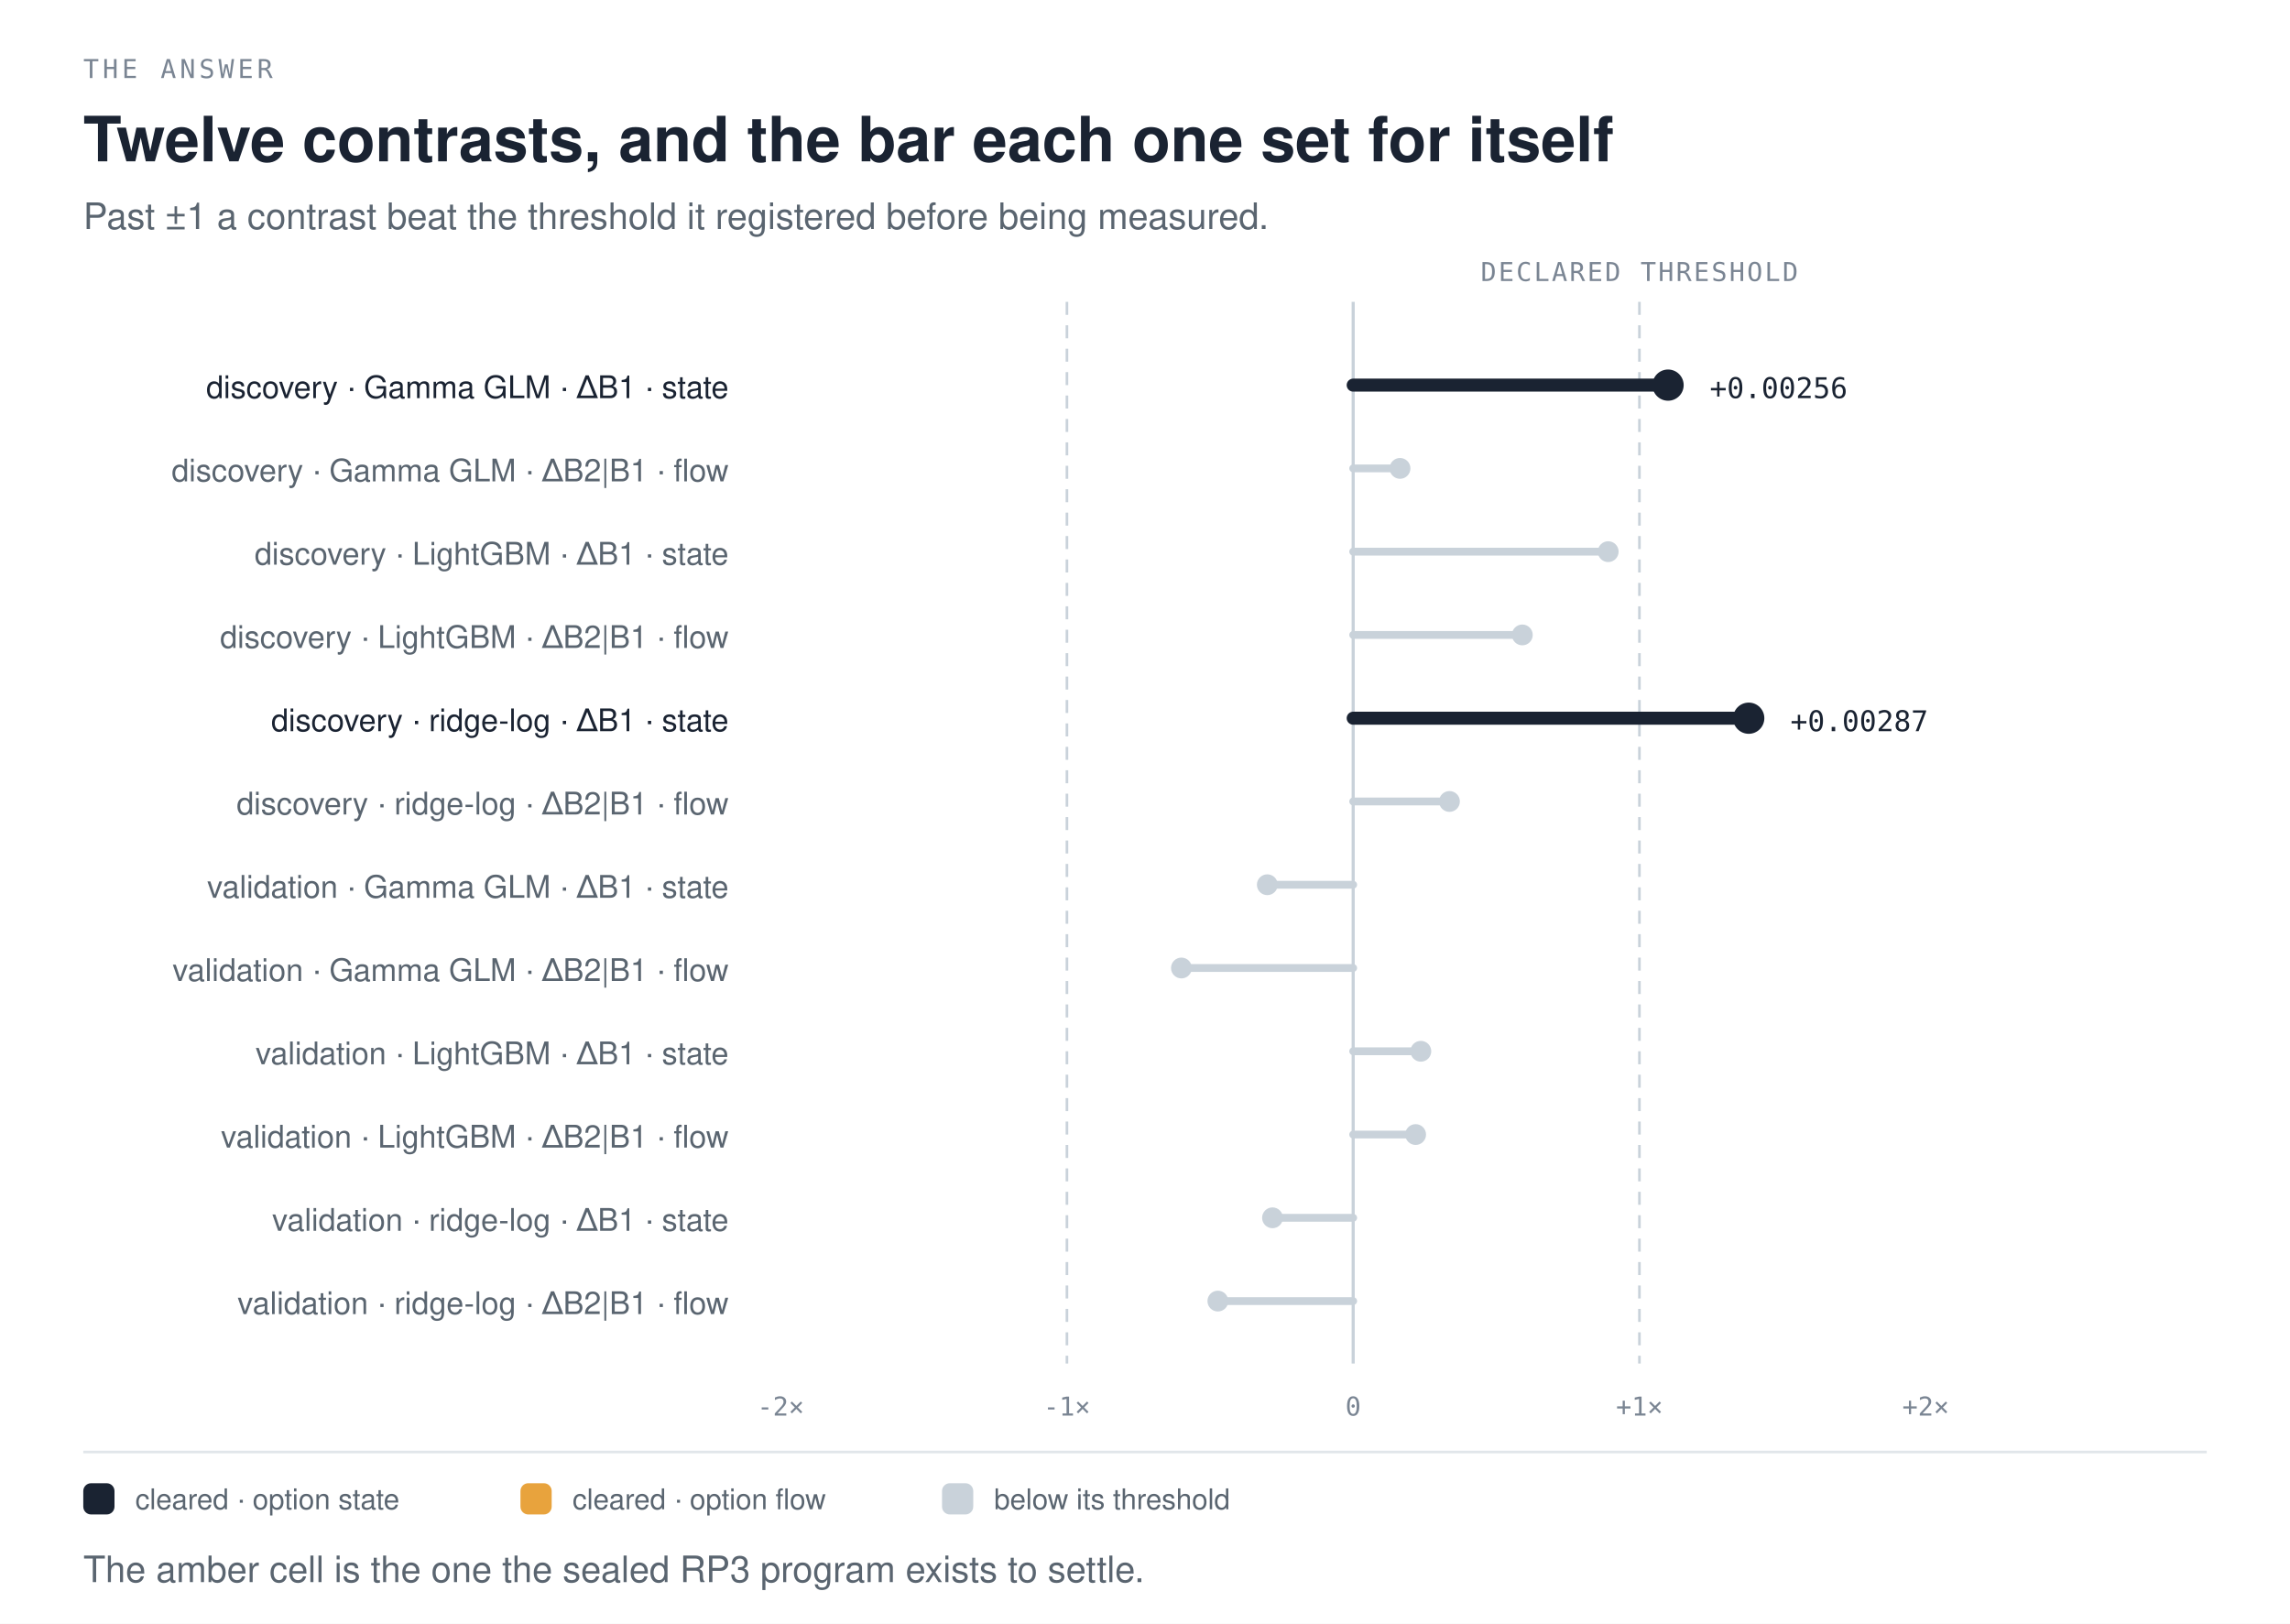
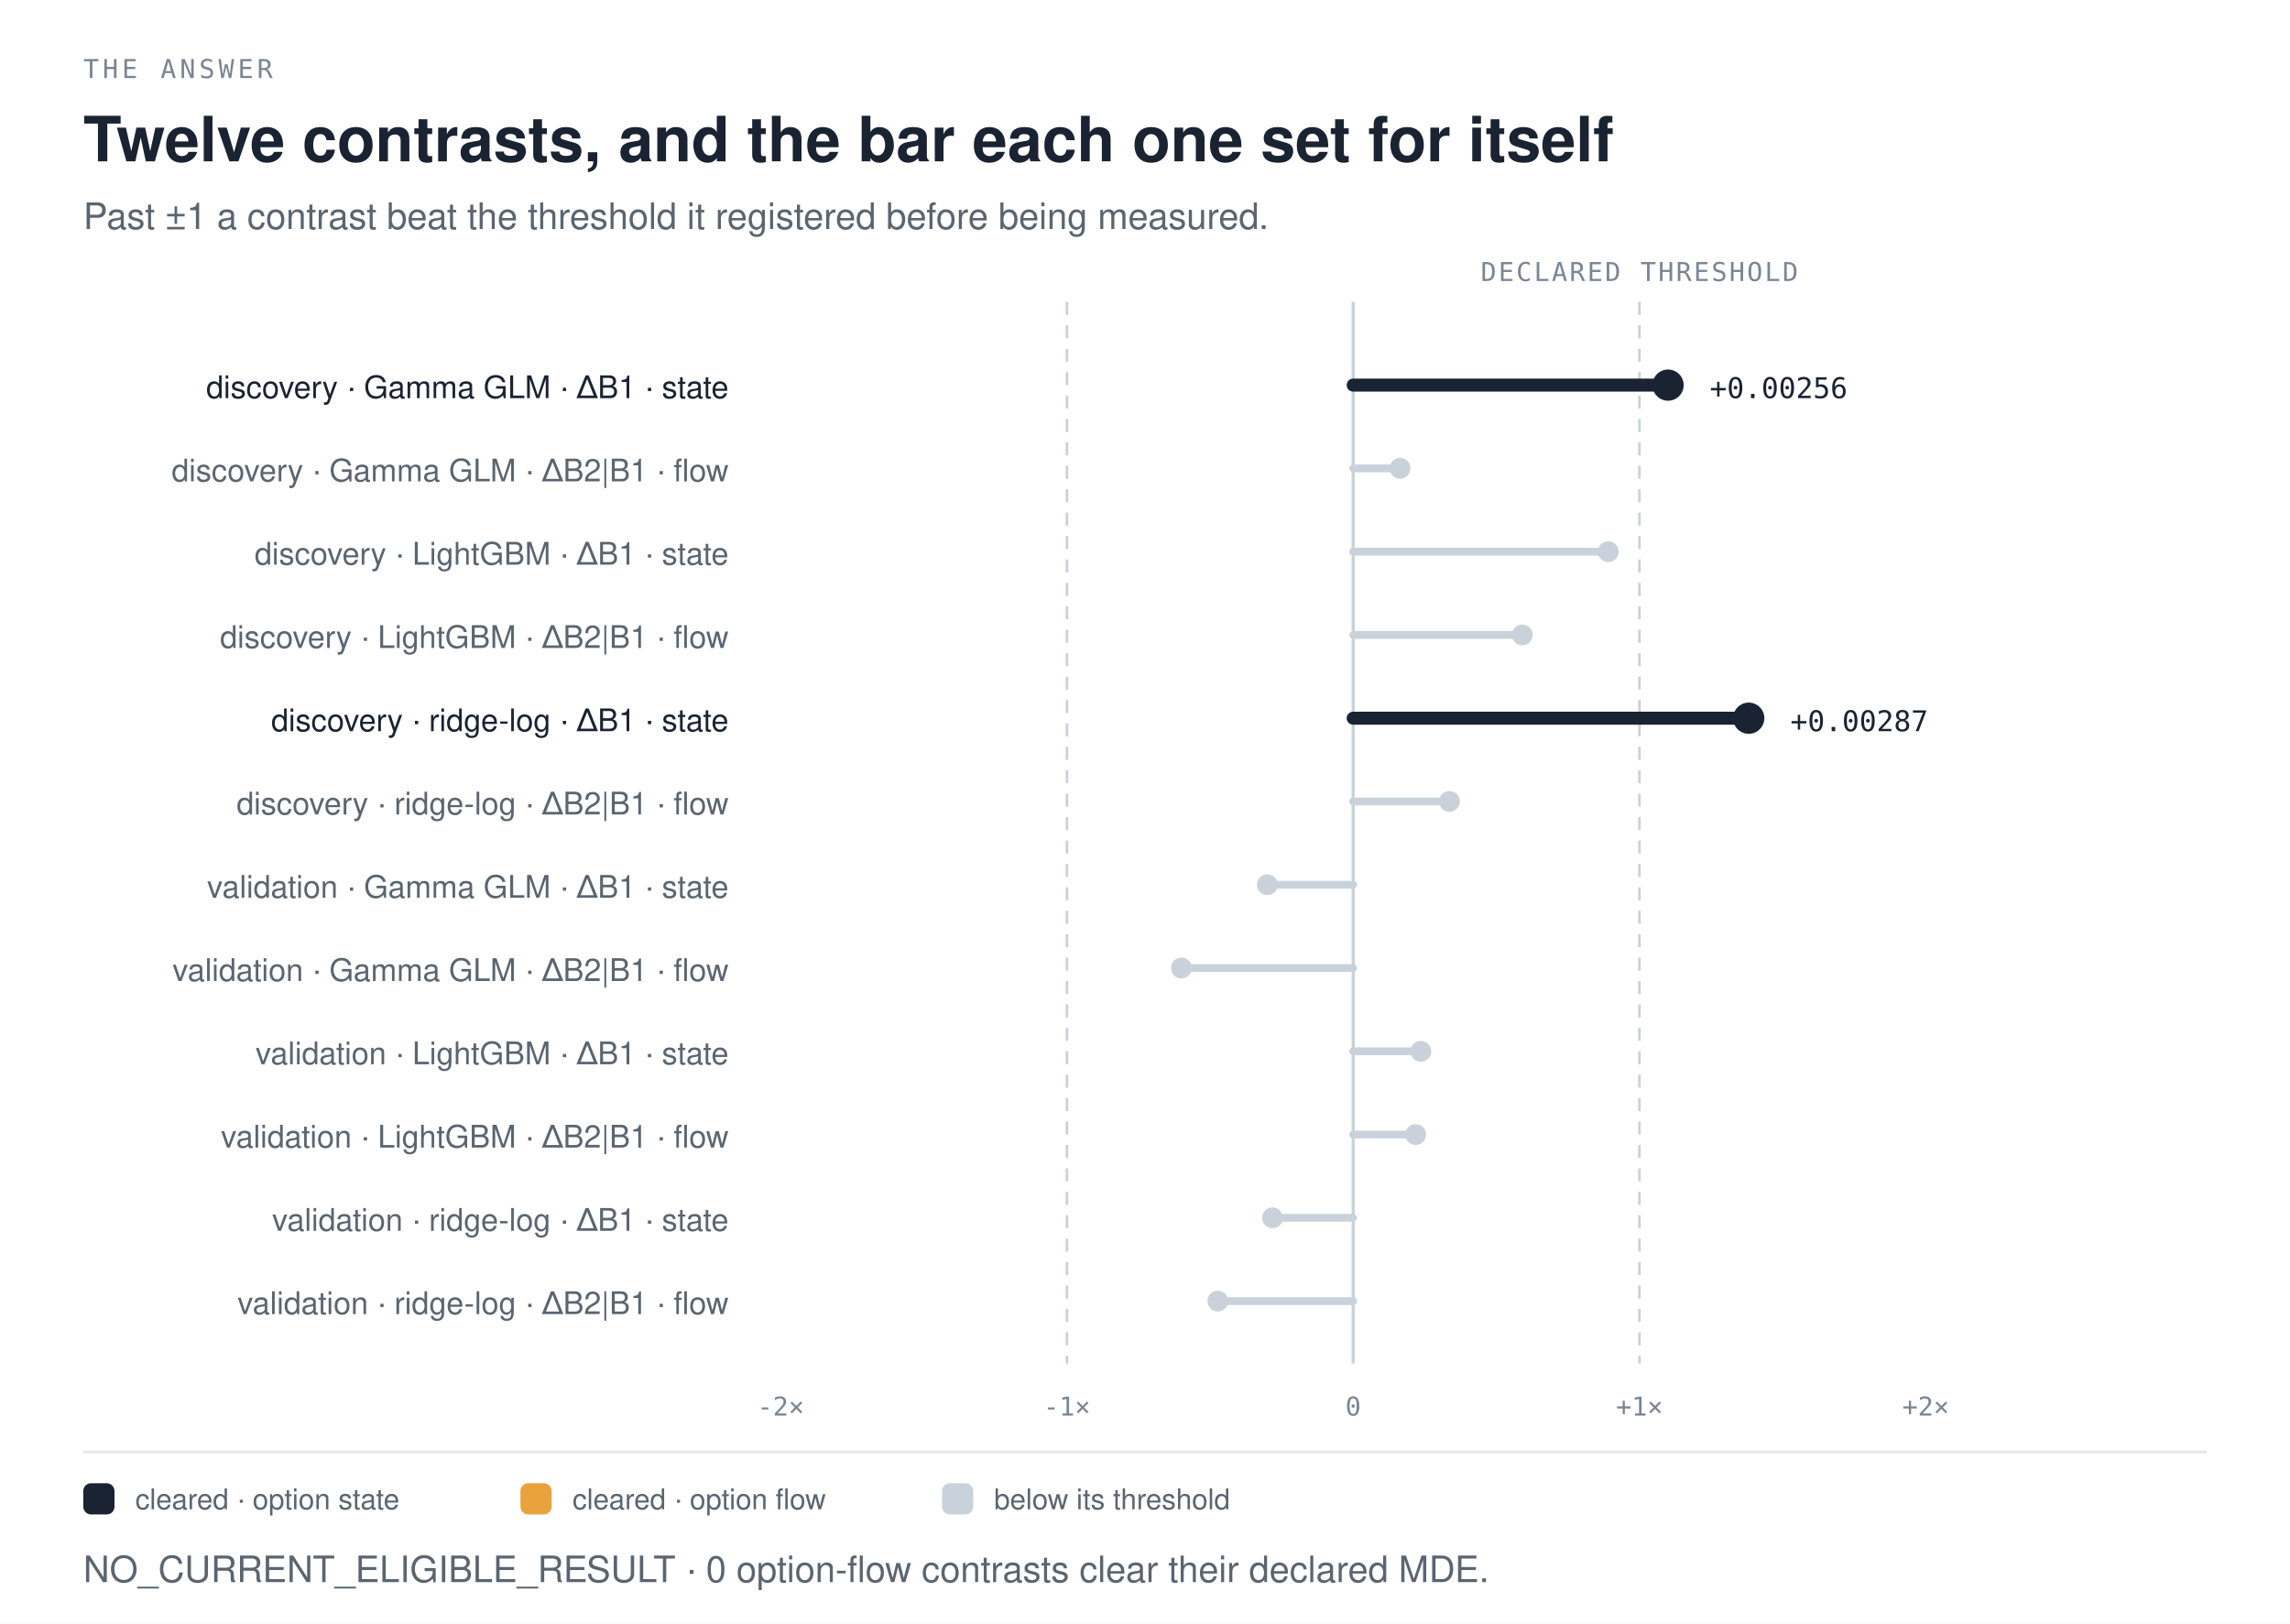
<svg xmlns="http://www.w3.org/2000/svg" width="880" height="624" viewBox="0 0 880 624" role="img" aria-labelledby="evidence-title evidence-desc">
  <defs>
    <marker id="head" markerWidth="8" markerHeight="6" refX="7" refY="3" orient="auto">
      <polygon points="0 0, 8 3, 0 6" fill="#5a6570" />
    </marker>
    <marker id="head-accent" markerWidth="8" markerHeight="6" refX="7" refY="3" orient="auto">
      <polygon points="0 0, 8 3, 0 6" fill="#e8a33d" />
    </marker>
    <marker id="head-link" markerWidth="8" markerHeight="6" refX="7" refY="3" orient="auto">
      <polygon points="0 0, 8 3, 0 6" fill="#123c69" />
    </marker>
  </defs>
  <rect width="100%" height="100%" fill="#ffffff" />
  <line x1="410" y1="116" x2="410" y2="524" stroke="#c9d2da" stroke-width="1" stroke-dasharray="5,4" />
  <line x1="630" y1="116" x2="630" y2="524" stroke="#c9d2da" stroke-width="1" stroke-dasharray="5,4" />
  <line x1="520" y1="116" x2="520" y2="524" stroke="#c9d2da" stroke-width="1.2" />
  <text x="630" y="108" fill="#7a8593" font-family="'Cascadia Mono','SF Mono',Consolas,monospace" font-size="10" text-anchor="middle" letter-spacing="0.08em">DECLARED THRESHOLD</text>
  <text x="280" y="153" fill="#1a2332" font-family="'Segoe UI',Helvetica,Arial,sans-serif" font-size="12" text-anchor="end">discovery · Gamma GLM · ΔB1 · state</text>
  <line x1="520" y1="148" x2="641" y2="148" stroke="#1a2332" stroke-width="5" stroke-linecap="round" />
  <circle cx="641" cy="148" r="6" fill="#1a2332" />
  <text x="657" y="153" fill="#1a2332" font-family="'Cascadia Mono','SF Mono',Consolas,monospace" font-size="11">+0.00256</text>
  <text x="280" y="185" fill="#5a6570" font-family="'Segoe UI',Helvetica,Arial,sans-serif" font-size="12" text-anchor="end">discovery · Gamma GLM · ΔB2|B1 · flow</text>
  <line x1="520" y1="180" x2="538" y2="180" stroke="#c9d2da" stroke-width="3" stroke-linecap="round" />
  <circle cx="538" cy="180" r="4" fill="#c9d2da" />
  <text x="280" y="217" fill="#5a6570" font-family="'Segoe UI',Helvetica,Arial,sans-serif" font-size="12" text-anchor="end">discovery · LightGBM · ΔB1 · state</text>
  <line x1="520" y1="212" x2="618" y2="212" stroke="#c9d2da" stroke-width="3" stroke-linecap="round" />
  <circle cx="618" cy="212" r="4" fill="#c9d2da" />
  <text x="280" y="249" fill="#5a6570" font-family="'Segoe UI',Helvetica,Arial,sans-serif" font-size="12" text-anchor="end">discovery · LightGBM · ΔB2|B1 · flow</text>
  <line x1="520" y1="244" x2="585" y2="244" stroke="#c9d2da" stroke-width="3" stroke-linecap="round" />
  <circle cx="585" cy="244" r="4" fill="#c9d2da" />
  <text x="280" y="281" fill="#1a2332" font-family="'Segoe UI',Helvetica,Arial,sans-serif" font-size="12" text-anchor="end">discovery · ridge-log · ΔB1 · state</text>
  <line x1="520" y1="276" x2="672" y2="276" stroke="#1a2332" stroke-width="5" stroke-linecap="round" />
  <circle cx="672" cy="276" r="6" fill="#1a2332" />
  <text x="688" y="281" fill="#1a2332" font-family="'Cascadia Mono','SF Mono',Consolas,monospace" font-size="11">+0.00287</text>
  <text x="280" y="313" fill="#5a6570" font-family="'Segoe UI',Helvetica,Arial,sans-serif" font-size="12" text-anchor="end">discovery · ridge-log · ΔB2|B1 · flow</text>
  <line x1="520" y1="308" x2="557" y2="308" stroke="#c9d2da" stroke-width="3" stroke-linecap="round" />
  <circle cx="557" cy="308" r="4" fill="#c9d2da" />
  <text x="280" y="345" fill="#5a6570" font-family="'Segoe UI',Helvetica,Arial,sans-serif" font-size="12" text-anchor="end">validation · Gamma GLM · ΔB1 · state</text>
  <line x1="520" y1="340" x2="487" y2="340" stroke="#c9d2da" stroke-width="3" stroke-linecap="round" />
  <circle cx="487" cy="340" r="4" fill="#c9d2da" />
  <text x="280" y="377" fill="#5a6570" font-family="'Segoe UI',Helvetica,Arial,sans-serif" font-size="12" text-anchor="end">validation · Gamma GLM · ΔB2|B1 · flow</text>
  <line x1="520" y1="372" x2="454" y2="372" stroke="#c9d2da" stroke-width="3" stroke-linecap="round" />
  <circle cx="454" cy="372" r="4" fill="#c9d2da" />
  <text x="280" y="409" fill="#5a6570" font-family="'Segoe UI',Helvetica,Arial,sans-serif" font-size="12" text-anchor="end">validation · LightGBM · ΔB1 · state</text>
  <line x1="520" y1="404" x2="546" y2="404" stroke="#c9d2da" stroke-width="3" stroke-linecap="round" />
  <circle cx="546" cy="404" r="4" fill="#c9d2da" />
  <text x="280" y="441" fill="#5a6570" font-family="'Segoe UI',Helvetica,Arial,sans-serif" font-size="12" text-anchor="end">validation · LightGBM · ΔB2|B1 · flow</text>
  <line x1="520" y1="436" x2="544" y2="436" stroke="#c9d2da" stroke-width="3" stroke-linecap="round" />
  <circle cx="544" cy="436" r="4" fill="#c9d2da" />
  <text x="280" y="473" fill="#5a6570" font-family="'Segoe UI',Helvetica,Arial,sans-serif" font-size="12" text-anchor="end">validation · ridge-log · ΔB1 · state</text>
  <line x1="520" y1="468" x2="489" y2="468" stroke="#c9d2da" stroke-width="3" stroke-linecap="round" />
  <circle cx="489" cy="468" r="4" fill="#c9d2da" />
  <text x="280" y="505" fill="#5a6570" font-family="'Segoe UI',Helvetica,Arial,sans-serif" font-size="12" text-anchor="end">validation · ridge-log · ΔB2|B1 · flow</text>
  <line x1="520" y1="500" x2="468" y2="500" stroke="#c9d2da" stroke-width="3" stroke-linecap="round" />
  <circle cx="468" cy="500" r="4" fill="#c9d2da" />
  <text x="300" y="544" fill="#7a8593" font-family="'Cascadia Mono','SF Mono',Consolas,monospace" font-size="10" text-anchor="middle">-2×</text>
  <text x="410" y="544" fill="#7a8593" font-family="'Cascadia Mono','SF Mono',Consolas,monospace" font-size="10" text-anchor="middle">-1×</text>
  <text x="520" y="544" fill="#7a8593" font-family="'Cascadia Mono','SF Mono',Consolas,monospace" font-size="10" text-anchor="middle">0</text>
  <text x="630" y="544" fill="#7a8593" font-family="'Cascadia Mono','SF Mono',Consolas,monospace" font-size="10" text-anchor="middle">+1×</text>
  <text x="740" y="544" fill="#7a8593" font-family="'Cascadia Mono','SF Mono',Consolas,monospace" font-size="10" text-anchor="middle">+2×</text>
  <text x="32" y="30" fill="#7a8593" font-family="'Cascadia Mono','SF Mono',Consolas,monospace" font-size="10" letter-spacing="0.14em">THE ANSWER</text>
  <text x="32" y="62" fill="#1a2332" font-family="'Segoe UI',Helvetica,Arial,sans-serif" font-size="24" font-weight="600">Twelve contrasts, and the bar each one set for itself</text>
  <text x="32" y="88" fill="#5a6570" font-family="'Segoe UI',Helvetica,Arial,sans-serif" font-size="14">Past ±1 a contrast beat the threshold it registered before being measured.</text>
  <line x1="32" y1="558" x2="848" y2="558" stroke="#e1e6ea" stroke-width="1" />
  <rect x="32" y="570" width="12" height="12" rx="3" fill="#1a2332" stroke="none" />
  <text x="52" y="580" fill="#5a6570" font-family="'Segoe UI',Helvetica,Arial,sans-serif" font-size="11">cleared · option state</text>
  <rect x="200" y="570" width="12" height="12" rx="3" fill="#e8a33d" stroke="none" />
  <text x="220" y="580" fill="#5a6570" font-family="'Segoe UI',Helvetica,Arial,sans-serif" font-size="11">cleared · option flow</text>
  <rect x="362" y="570" width="12" height="12" rx="3" fill="#c9d2da" stroke="none" />
  <text x="382" y="580" fill="#5a6570" font-family="'Segoe UI',Helvetica,Arial,sans-serif" font-size="11">below its threshold</text>
-   <text x="32" y="608" fill="#5a6570" font-family="'Segoe UI',Helvetica,Arial,sans-serif" font-size="14">The amber cell is the one the sealed RP3 program exists to settle.</text>
+   <text x="32" y="608" fill="#5a6570" font-family="'Segoe UI',Helvetica,Arial,sans-serif" font-size="14">NO_CURRENT_ELIGIBLE_RESULT · 0 option-flow contrasts clear their declared MDE.</text>
</svg>
